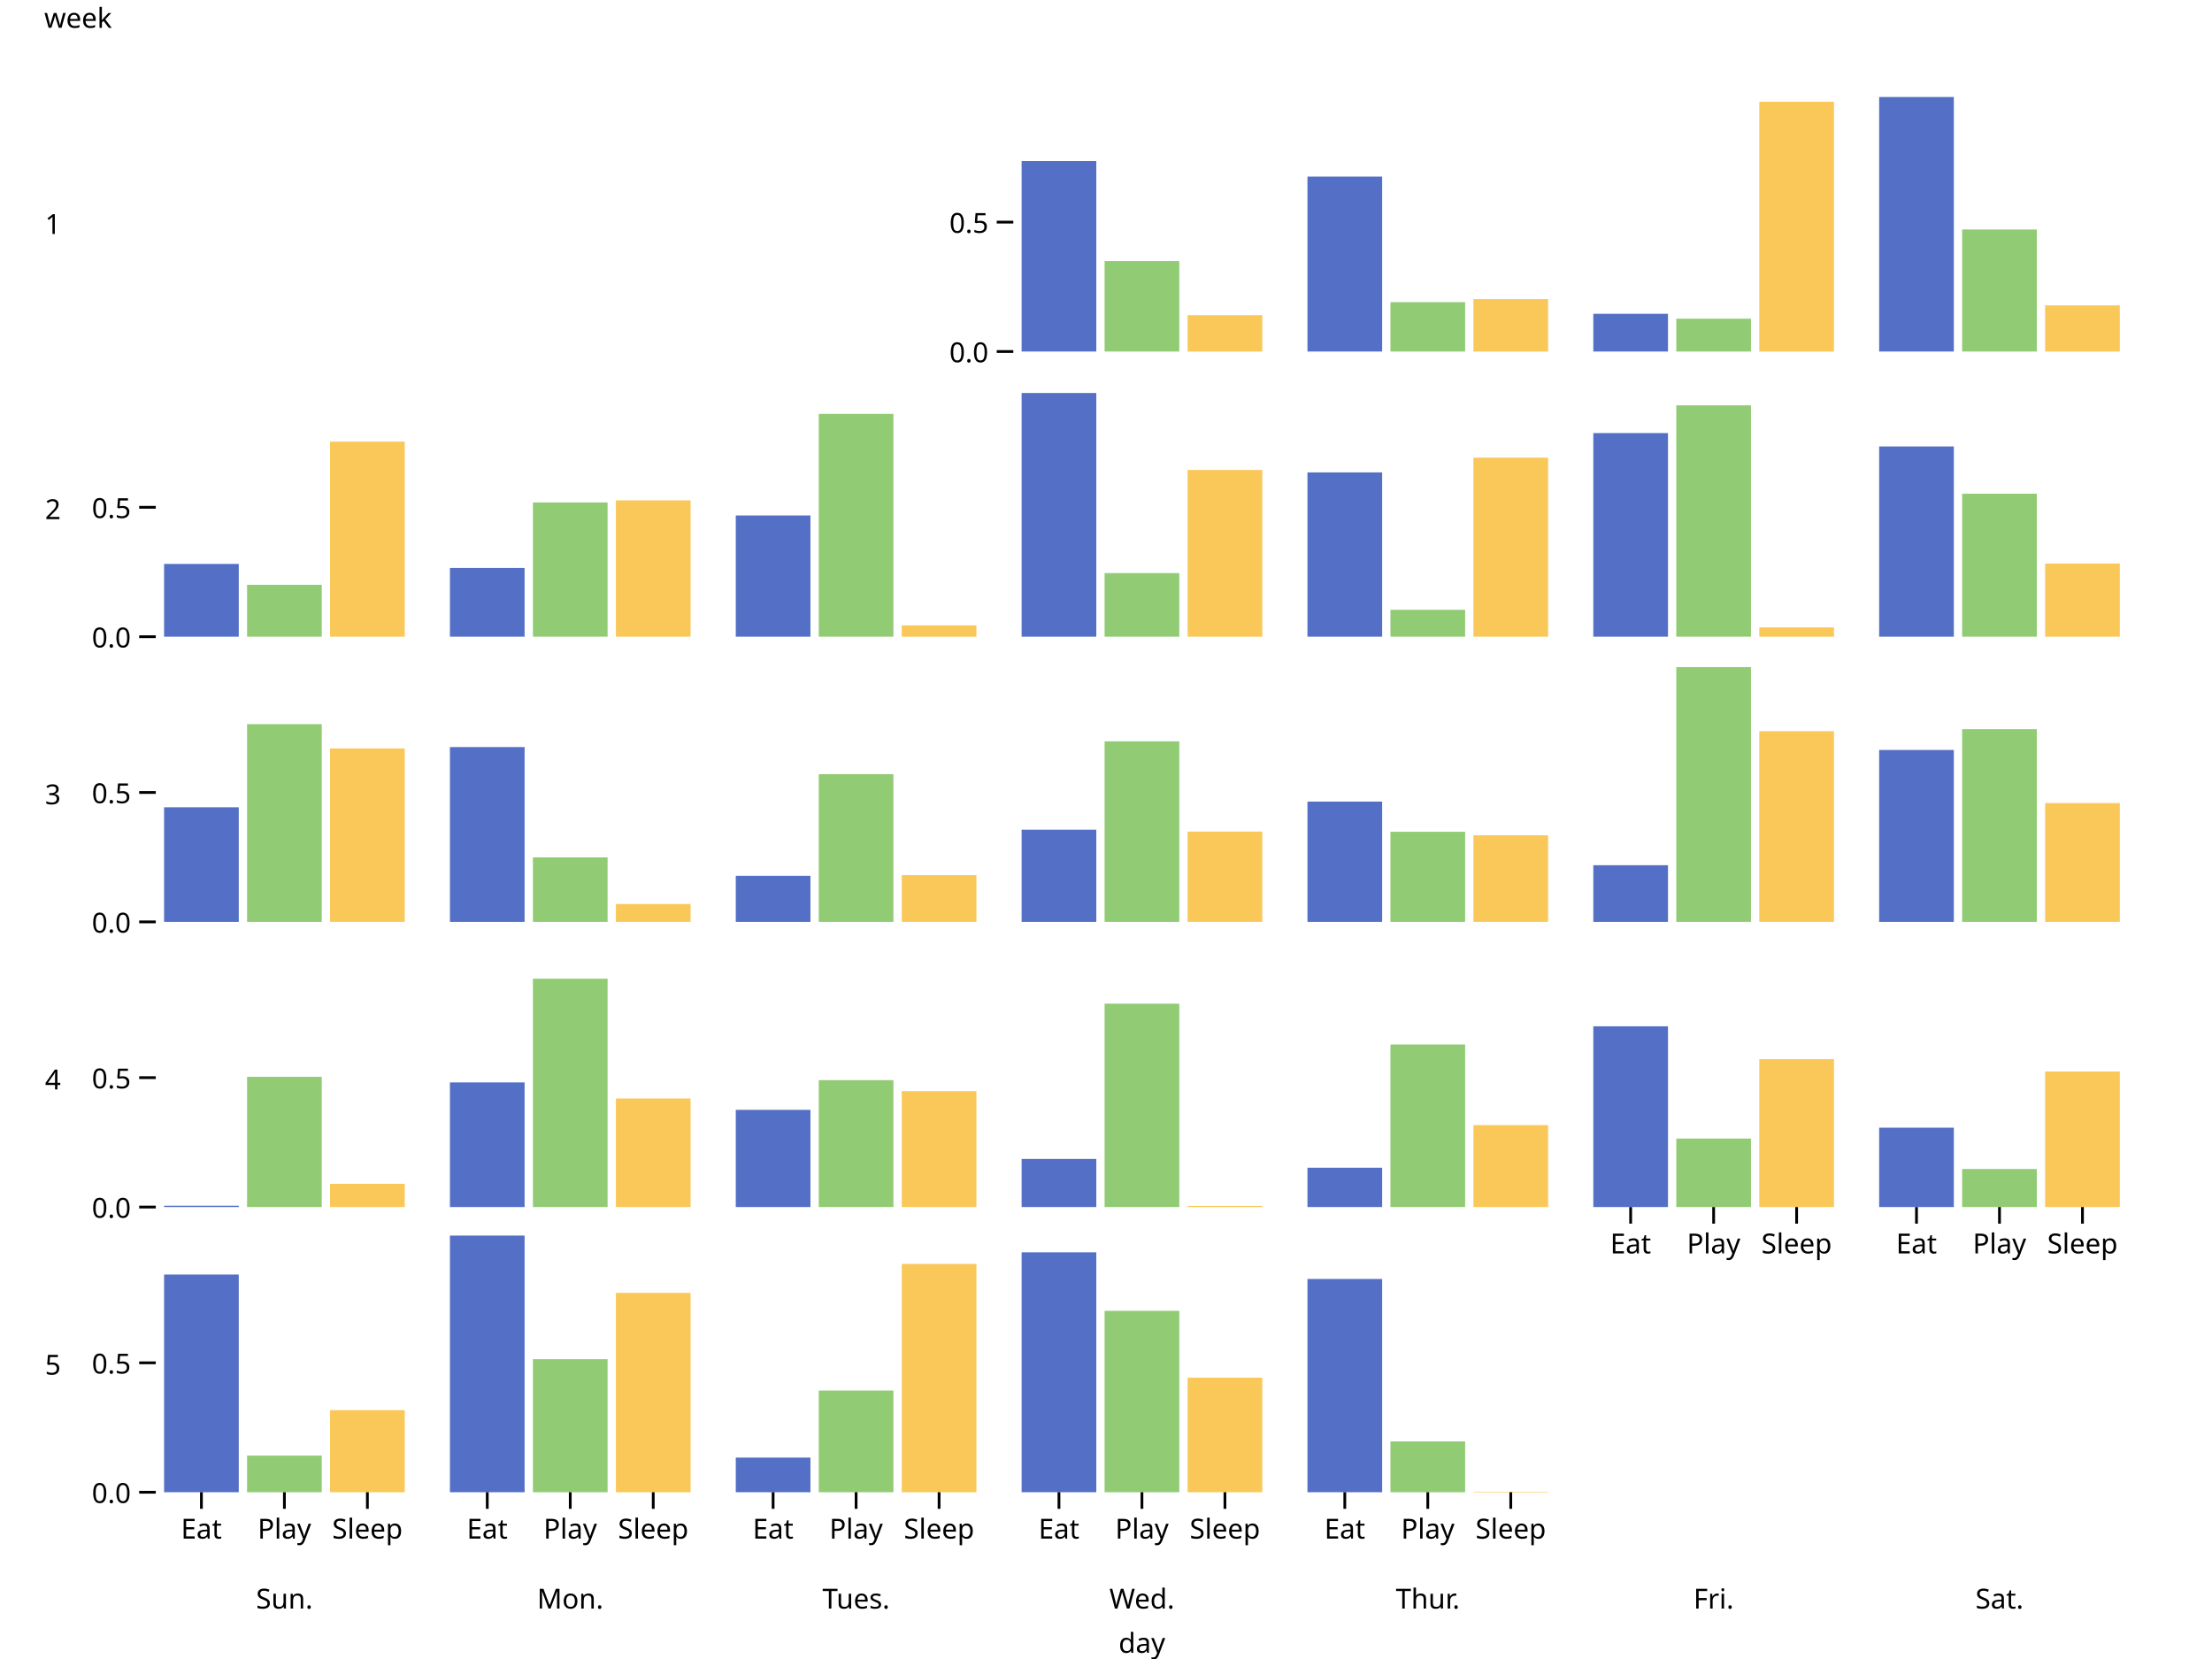
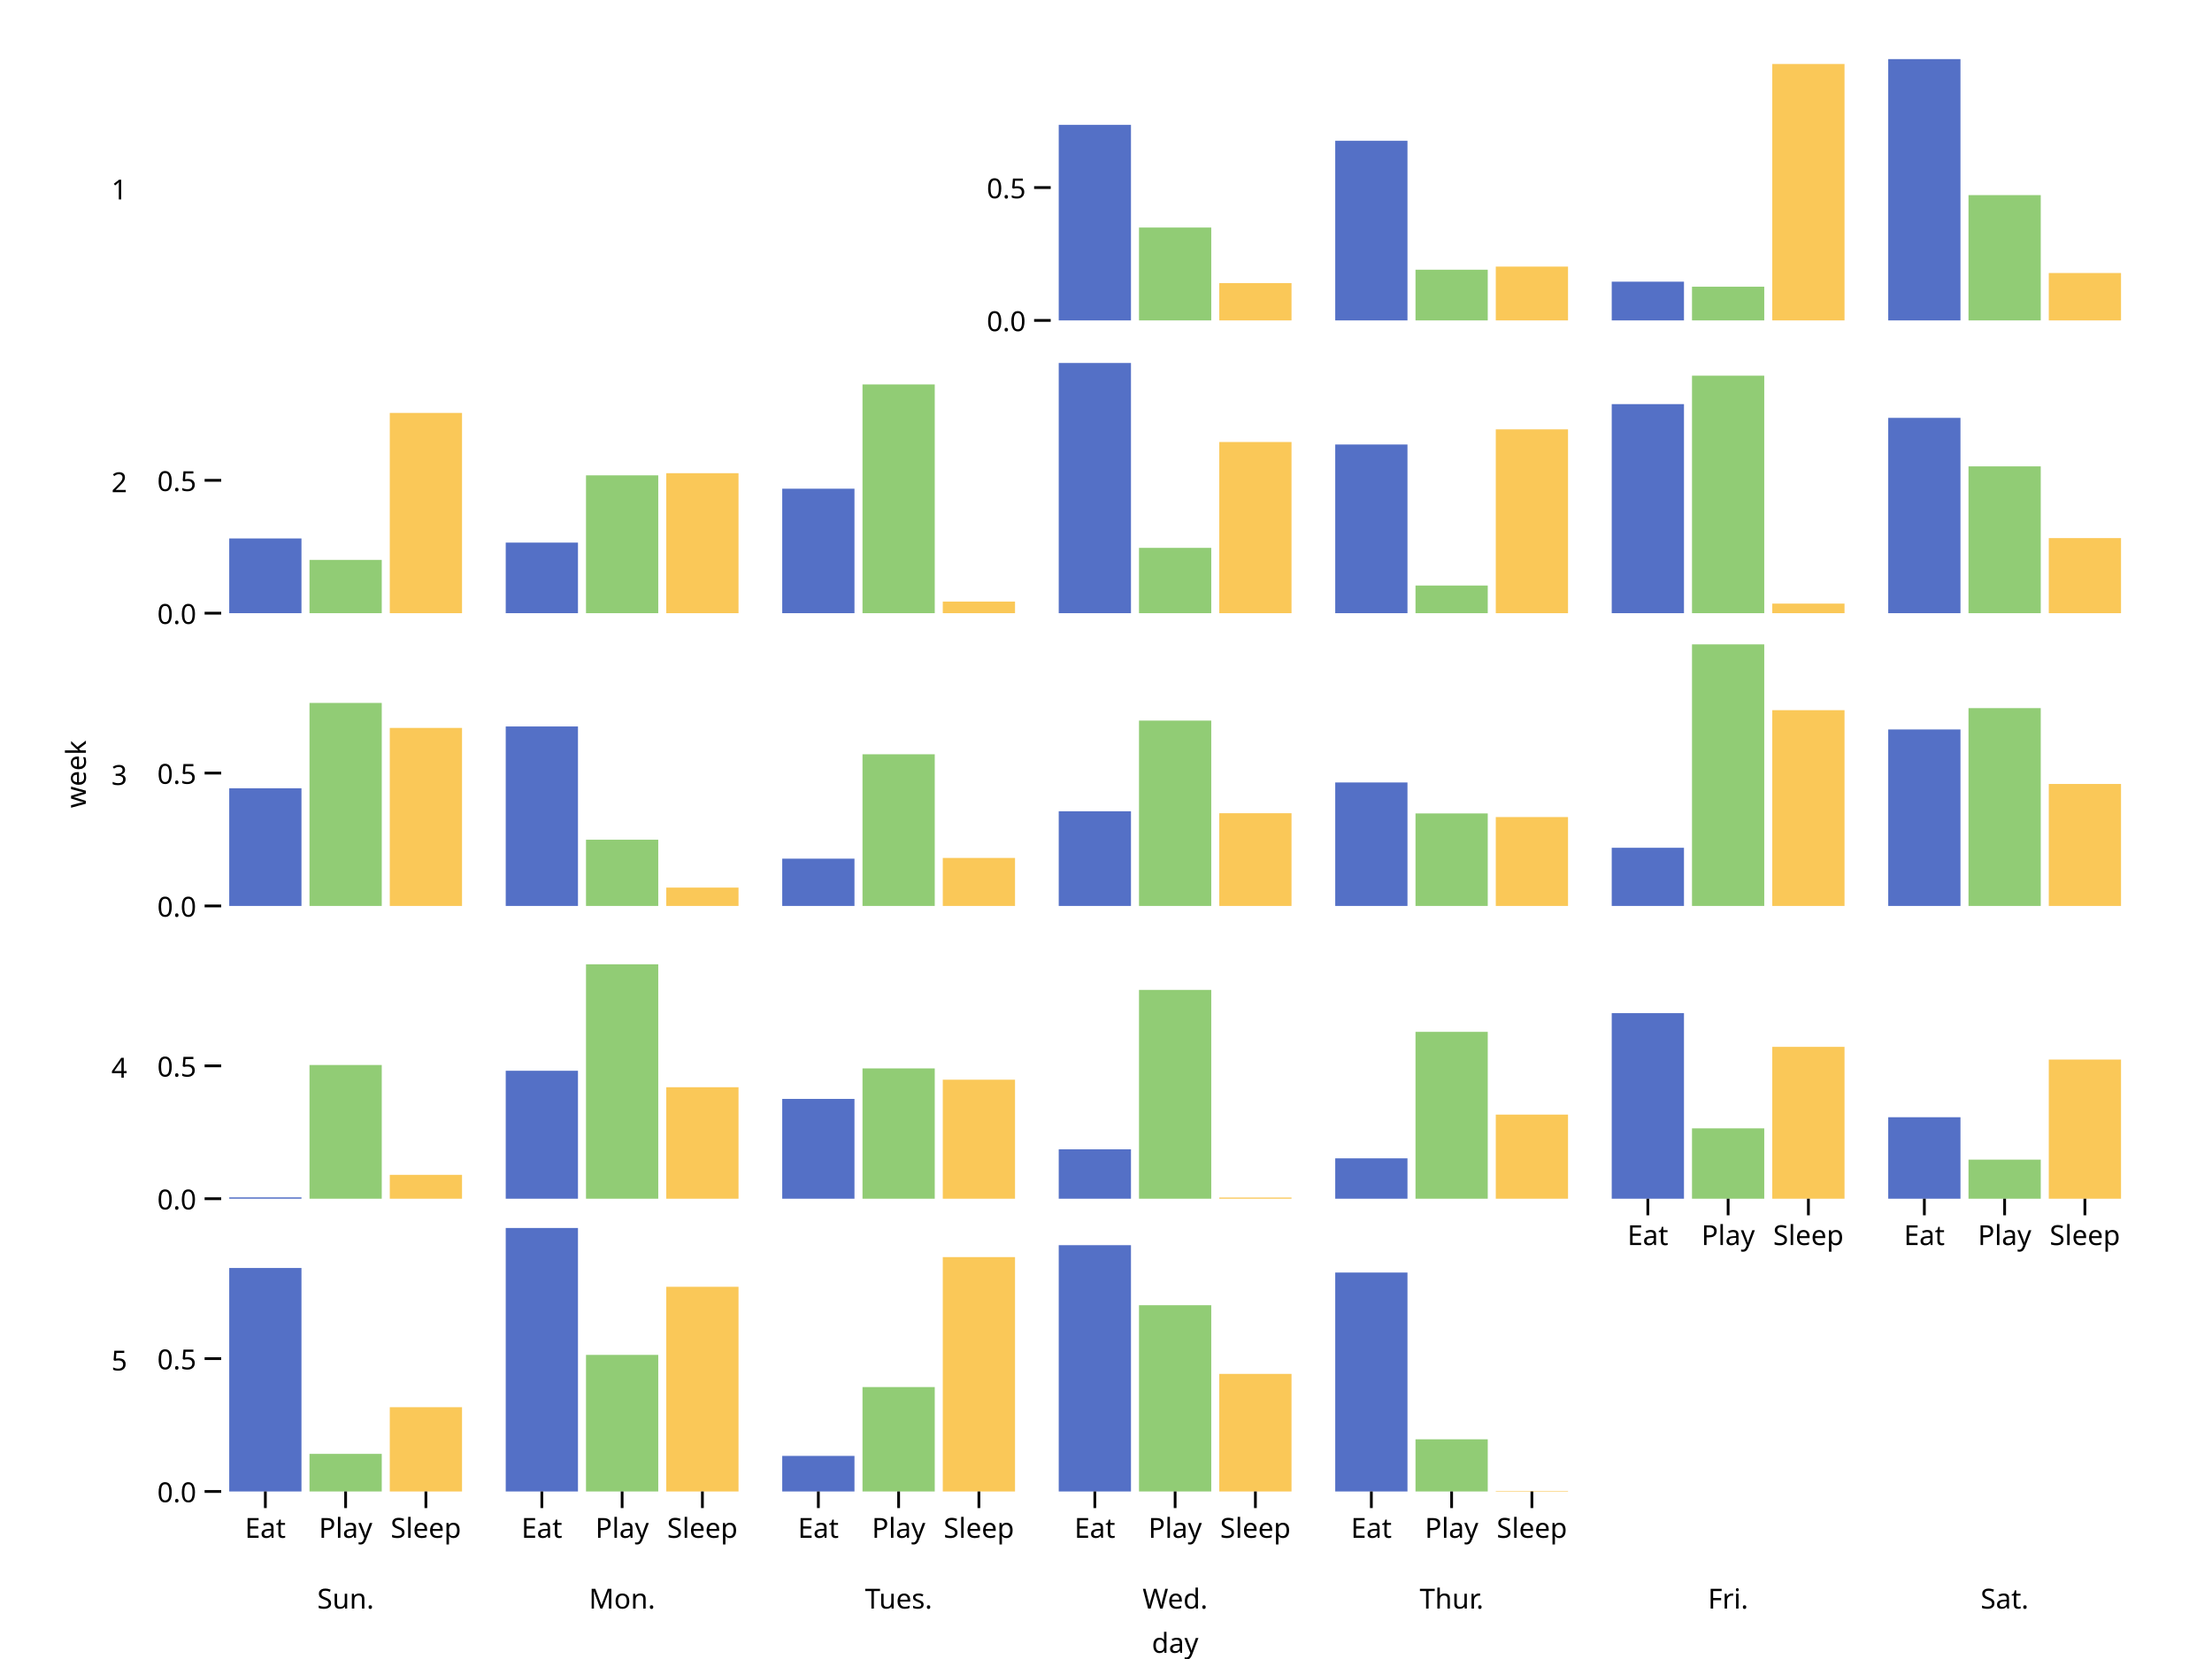
<svg xmlns="http://www.w3.org/2000/svg" width="800" height="600" viewBox="0 0 800 600">
-   <line x1="102.859" y1="550" x2="102.859" y2="550" stroke="currentColor" stroke-width="1" />
-   <line x1="206.239" y1="550" x2="206.239" y2="550" stroke="currentColor" stroke-width="1" />
-   <line x1="309.62" y1="550" x2="309.62" y2="550" stroke="currentColor" stroke-width="1" />
-   <line x1="413" y1="550" x2="413" y2="550" stroke="currentColor" stroke-width="1" />
-   <line x1="516.38" y1="550" x2="516.38" y2="550" stroke="currentColor" stroke-width="1" />
-   <line x1="619.761" y1="550" x2="619.761" y2="550" stroke="currentColor" stroke-width="1" />
-   <line x1="723.141" y1="550" x2="723.141" y2="550" stroke="currentColor" stroke-width="1" />
-   <text x="102.859" y="574" font-family="system-ui, sans-serif" font-size="10" text-anchor="middle" dominant-baseline="text-before-edge" fill="currentColor">Sun.</text>
-   <text x="206.239" y="574" font-family="system-ui, sans-serif" font-size="10" text-anchor="middle" dominant-baseline="text-before-edge" fill="currentColor">Mon.</text>
-   <text x="309.62" y="574" font-family="system-ui, sans-serif" font-size="10" text-anchor="middle" dominant-baseline="text-before-edge" fill="currentColor">Tues.</text>
-   <text x="413" y="574" font-family="system-ui, sans-serif" font-size="10" text-anchor="middle" dominant-baseline="text-before-edge" fill="currentColor">Wed.</text>
-   <text x="516.38" y="574" font-family="system-ui, sans-serif" font-size="10" text-anchor="middle" dominant-baseline="text-before-edge" fill="currentColor">Thur.</text>
-   <text x="619.761" y="574" font-family="system-ui, sans-serif" font-size="10" text-anchor="middle" dominant-baseline="text-before-edge" fill="currentColor">Fri.</text>
-   <text x="723.141" y="574" font-family="system-ui, sans-serif" font-size="10" text-anchor="middle" dominant-baseline="text-before-edge" fill="currentColor">Sat.</text>
-   <text x="413" y="590" font-family="system-ui, sans-serif" font-size="10" text-anchor="middle" dominant-baseline="text-before-edge" fill="currentColor">day</text>
-   <line x1="46" y1="80.725" x2="46" y2="80.725" stroke="currentColor" stroke-width="1" />
-   <line x1="46" y1="183.863" x2="46" y2="183.863" stroke="currentColor" stroke-width="1" />
-   <line x1="46" y1="287" x2="46" y2="287" stroke="currentColor" stroke-width="1" />
-   <line x1="46" y1="390.137" x2="46" y2="390.137" stroke="currentColor" stroke-width="1" />
-   <line x1="46" y1="493.275" x2="46" y2="493.275" stroke="currentColor" stroke-width="1" />
-   <text x="22" y="80.725" font-family="system-ui, sans-serif" font-size="10" text-anchor="end" dominant-baseline="central" fill="currentColor">1</text>
-   <text x="22" y="183.863" font-family="system-ui, sans-serif" font-size="10" text-anchor="end" dominant-baseline="central" fill="currentColor">2</text>
-   <text x="22" y="287" font-family="system-ui, sans-serif" font-size="10" text-anchor="end" dominant-baseline="central" fill="currentColor">3</text>
-   <text x="22" y="390.137" font-family="system-ui, sans-serif" font-size="10" text-anchor="end" dominant-baseline="central" fill="currentColor">4</text>
-   <text x="22" y="493.275" font-family="system-ui, sans-serif" font-size="10" text-anchor="end" dominant-baseline="central" fill="currentColor">5</text>
-   <text x="16" y="13" font-family="system-ui, sans-serif" font-size="10" text-anchor="start" dominant-baseline="text-after-edge" fill="currentColor">week</text>
-   <g transform="translate(366.4789,34.31373)">
-     <rect x="3.001" y="23.934" width="27.012" height="68.89" fill="#5470c6" />
-     <rect x="33.015" y="60.104" width="27.012" height="32.72" fill="#91cc75" />
-     <rect x="63.029" y="79.678" width="27.012" height="13.145" fill="#fac858" />
-     <line x1="0" y1="92.824" x2="-6" y2="92.824" stroke="currentColor" stroke-width="1" />
-     <line x1="0" y1="46.02" x2="-6" y2="46.02" stroke="currentColor" stroke-width="1" />
-     <text x="-9" y="92.824" font-family="system-ui, sans-serif" font-size="10" text-anchor="end" dominant-baseline="central" fill="currentColor">0.0</text>
-     <text x="-9" y="46.02" font-family="system-ui, sans-serif" font-size="10" text-anchor="end" dominant-baseline="central" fill="currentColor">0.5</text>
-   </g>
-   <g transform="translate(366.4789,137.451)">
-     <rect x="3.001" y="4.683" width="27.012" height="88.141" fill="#5470c6" />
-     <rect x="33.015" y="69.811" width="27.012" height="23.012" fill="#91cc75" />
-     <rect x="63.029" y="32.519" width="27.012" height="60.304" fill="#fac858" />
-   </g>
-   <g transform="translate(366.4789,240.5882)">
-     <rect x="3.001" y="59.471" width="27.012" height="33.353" fill="#5470c6" />
-     <rect x="33.015" y="27.522" width="27.012" height="65.301" fill="#91cc75" />
-     <rect x="63.029" y="60.157" width="27.012" height="32.667" fill="#fac858" />
-   </g>
-   <g transform="translate(366.4789,343.7255)">
-     <rect x="3.001" y="75.419" width="27.012" height="17.404" fill="#5470c6" />
-     <rect x="33.015" y="19.266" width="27.012" height="73.557" fill="#91cc75" />
-     <rect x="63.029" y="92.407" width="27.012" height="0.416" fill="#fac858" />
-   </g>
-   <g transform="translate(366.4789,446.8627)">
-     <rect x="3.001" y="6.053" width="27.012" height="86.77" fill="#5470c6" />
-     <rect x="33.015" y="27.21" width="27.012" height="65.614" fill="#91cc75" />
-     <rect x="63.029" y="51.399" width="27.012" height="41.424" fill="#fac858" />
-     <line x1="16.507" y1="92.824" x2="16.507" y2="98.824" stroke="currentColor" stroke-width="1" />
-     <line x1="46.521" y1="92.824" x2="46.521" y2="98.824" stroke="currentColor" stroke-width="1" />
-     <line x1="76.535" y1="92.824" x2="76.535" y2="98.824" stroke="currentColor" stroke-width="1" />
-     <text x="16.507" y="101.824" font-family="system-ui, sans-serif" font-size="10" text-anchor="middle" dominant-baseline="text-before-edge" fill="currentColor">Eat</text>
-     <text x="46.521" y="101.824" font-family="system-ui, sans-serif" font-size="10" text-anchor="middle" dominant-baseline="text-before-edge" fill="currentColor">Play</text>
-     <text x="76.535" y="101.824" font-family="system-ui, sans-serif" font-size="10" text-anchor="middle" dominant-baseline="text-before-edge" fill="currentColor">Sleep</text>
-   </g>
-   <g transform="translate(469.8592,34.31373)">
-     <rect x="3.001" y="29.543" width="27.012" height="63.281" fill="#5470c6" />
-     <rect x="33.015" y="74.962" width="27.012" height="17.861" fill="#91cc75" />
-     <rect x="63.029" y="73.864" width="27.012" height="18.959" fill="#fac858" />
-   </g>
-   <g transform="translate(469.8592,137.451)">
-     <rect x="3.001" y="33.397" width="27.012" height="59.427" fill="#5470c6" />
-     <rect x="33.015" y="83.083" width="27.012" height="9.74" fill="#91cc75" />
-     <rect x="63.029" y="28.068" width="27.012" height="64.755" fill="#fac858" />
-   </g>
-   <g transform="translate(469.8592,240.5882)">
-     <rect x="3.001" y="49.322" width="27.012" height="43.501" fill="#5470c6" />
-     <rect x="33.015" y="60.232" width="27.012" height="32.592" fill="#91cc75" />
-     <rect x="63.029" y="61.509" width="27.012" height="31.314" fill="#fac858" />
-   </g>
-   <g transform="translate(469.8592,343.7255)">
-     <rect x="3.001" y="78.603" width="27.012" height="14.221" fill="#5470c6" />
-     <rect x="33.015" y="34.037" width="27.012" height="58.786" fill="#91cc75" />
-     <rect x="63.029" y="63.195" width="27.012" height="29.628" fill="#fac858" />
-   </g>
-   <g transform="translate(469.8592,446.8627)">
-     <rect x="3.001" y="15.694" width="27.012" height="77.129" fill="#5470c6" />
-     <rect x="33.015" y="74.446" width="27.012" height="18.377" fill="#91cc75" />
-     <rect x="63.029" y="92.639" width="27.012" height="0.185" fill="#fac858" />
-     <line x1="16.507" y1="92.824" x2="16.507" y2="98.824" stroke="currentColor" stroke-width="1" />
-     <line x1="46.521" y1="92.824" x2="46.521" y2="98.824" stroke="currentColor" stroke-width="1" />
-     <line x1="76.535" y1="92.824" x2="76.535" y2="98.824" stroke="currentColor" stroke-width="1" />
-     <text x="16.507" y="101.824" font-family="system-ui, sans-serif" font-size="10" text-anchor="middle" dominant-baseline="text-before-edge" fill="currentColor">Eat</text>
-     <text x="46.521" y="101.824" font-family="system-ui, sans-serif" font-size="10" text-anchor="middle" dominant-baseline="text-before-edge" fill="currentColor">Play</text>
-     <text x="76.535" y="101.824" font-family="system-ui, sans-serif" font-size="10" text-anchor="middle" dominant-baseline="text-before-edge" fill="currentColor">Sleep</text>
-   </g>
-   <g transform="translate(573.2394,34.31373)">
-     <rect x="3.001" y="79.176" width="27.012" height="13.647" fill="#5470c6" />
-     <rect x="33.015" y="80.948" width="27.012" height="11.876" fill="#91cc75" />
-     <rect x="63.029" y="2.493" width="27.012" height="90.33" fill="#fac858" />
-   </g>
-   <g transform="translate(573.2394,137.451)">
-     <rect x="3.001" y="19.176" width="27.012" height="73.648" fill="#5470c6" />
-     <rect x="33.015" y="9.144" width="27.012" height="83.68" fill="#91cc75" />
-     <rect x="63.029" y="89.449" width="27.012" height="3.375" fill="#fac858" />
-   </g>
-   <g transform="translate(573.2394,240.5882)">
-     <rect x="3.001" y="72.33" width="27.012" height="20.494" fill="#5470c6" />
-     <rect x="33.015" y="0.673" width="27.012" height="92.151" fill="#91cc75" />
-     <rect x="63.029" y="23.856" width="27.012" height="68.968" fill="#fac858" />
-   </g>
-   <g transform="translate(573.2394,343.7255)">
-     <rect x="3.001" y="27.453" width="27.012" height="65.371" fill="#5470c6" />
-     <rect x="33.015" y="68.044" width="27.012" height="24.78" fill="#91cc75" />
-     <rect x="63.029" y="39.326" width="27.012" height="53.498" fill="#fac858" />
-     <line x1="16.507" y1="92.824" x2="16.507" y2="98.824" stroke="currentColor" stroke-width="1" />
-     <line x1="46.521" y1="92.824" x2="46.521" y2="98.824" stroke="currentColor" stroke-width="1" />
-     <line x1="76.535" y1="92.824" x2="76.535" y2="98.824" stroke="currentColor" stroke-width="1" />
-     <text x="16.507" y="101.824" font-family="system-ui, sans-serif" font-size="10" text-anchor="middle" dominant-baseline="text-before-edge" fill="currentColor">Eat</text>
-     <text x="46.521" y="101.824" font-family="system-ui, sans-serif" font-size="10" text-anchor="middle" dominant-baseline="text-before-edge" fill="currentColor">Play</text>
-     <text x="76.535" y="101.824" font-family="system-ui, sans-serif" font-size="10" text-anchor="middle" dominant-baseline="text-before-edge" fill="currentColor">Sleep</text>
-   </g>
-   <g transform="translate(676.6197,34.31373)">
-     <rect x="3.001" y="0.768" width="27.012" height="92.055" fill="#5470c6" />
-     <rect x="33.015" y="48.684" width="27.012" height="44.139" fill="#91cc75" />
-     <rect x="63.029" y="76.122" width="27.012" height="16.702" fill="#fac858" />
-   </g>
-   <g transform="translate(676.6197,137.451)">
-     <rect x="3.001" y="24.016" width="27.012" height="68.808" fill="#5470c6" />
-     <rect x="33.015" y="41.104" width="27.012" height="51.719" fill="#91cc75" />
-     <rect x="63.029" y="66.372" width="27.012" height="26.452" fill="#fac858" />
-   </g>
-   <g transform="translate(676.6197,240.5882)">
-     <rect x="3.001" y="30.648" width="27.012" height="62.176" fill="#5470c6" />
-     <rect x="33.015" y="23.134" width="27.012" height="69.69" fill="#91cc75" />
-     <rect x="63.029" y="49.85" width="27.012" height="42.974" fill="#fac858" />
-   </g>
-   <g transform="translate(676.6197,343.7255)">
-     <rect x="3.001" y="64.121" width="27.012" height="28.703" fill="#5470c6" />
-     <rect x="33.015" y="79.061" width="27.012" height="13.762" fill="#91cc75" />
-     <rect x="63.029" y="43.804" width="27.012" height="49.019" fill="#fac858" />
-     <line x1="16.507" y1="92.824" x2="16.507" y2="98.824" stroke="currentColor" stroke-width="1" />
-     <line x1="46.521" y1="92.824" x2="46.521" y2="98.824" stroke="currentColor" stroke-width="1" />
-     <line x1="76.535" y1="92.824" x2="76.535" y2="98.824" stroke="currentColor" stroke-width="1" />
-     <text x="16.507" y="101.824" font-family="system-ui, sans-serif" font-size="10" text-anchor="middle" dominant-baseline="text-before-edge" fill="currentColor">Eat</text>
-     <text x="46.521" y="101.824" font-family="system-ui, sans-serif" font-size="10" text-anchor="middle" dominant-baseline="text-before-edge" fill="currentColor">Play</text>
-     <text x="76.535" y="101.824" font-family="system-ui, sans-serif" font-size="10" text-anchor="middle" dominant-baseline="text-before-edge" fill="currentColor">Sleep</text>
-   </g>
-   <g transform="translate(56.33803,137.451)">
-     <rect x="3.001" y="66.498" width="27.012" height="26.326" fill="#5470c6" />
-     <rect x="33.015" y="74.052" width="27.012" height="18.772" fill="#91cc75" />
-     <rect x="63.029" y="22.273" width="27.012" height="70.551" fill="#fac858" />
-     <line x1="0" y1="92.824" x2="-6" y2="92.824" stroke="currentColor" stroke-width="1" />
-     <line x1="0" y1="46.02" x2="-6" y2="46.02" stroke="currentColor" stroke-width="1" />
-     <text x="-9" y="92.824" font-family="system-ui, sans-serif" font-size="10" text-anchor="end" dominant-baseline="central" fill="currentColor">0.0</text>
-     <text x="-9" y="46.02" font-family="system-ui, sans-serif" font-size="10" text-anchor="end" dominant-baseline="central" fill="currentColor">0.5</text>
-   </g>
-   <g transform="translate(56.33803,240.5882)">
-     <rect x="3.001" y="51.374" width="27.012" height="41.45" fill="#5470c6" />
-     <rect x="33.015" y="21.302" width="27.012" height="71.521" fill="#91cc75" />
-     <rect x="63.029" y="30.105" width="27.012" height="62.719" fill="#fac858" />
-     <line x1="0" y1="92.824" x2="-6" y2="92.824" stroke="currentColor" stroke-width="1" />
-     <line x1="0" y1="46.02" x2="-6" y2="46.02" stroke="currentColor" stroke-width="1" />
-     <text x="-9" y="92.824" font-family="system-ui, sans-serif" font-size="10" text-anchor="end" dominant-baseline="central" fill="currentColor">0.0</text>
-     <text x="-9" y="46.02" font-family="system-ui, sans-serif" font-size="10" text-anchor="end" dominant-baseline="central" fill="currentColor">0.5</text>
-   </g>
-   <g transform="translate(56.33803,343.7255)">
-     <rect x="3.001" y="92.345" width="27.012" height="0.479" fill="#5470c6" />
-     <rect x="33.015" y="45.721" width="27.012" height="47.102" fill="#91cc75" />
-     <rect x="63.029" y="84.414" width="27.012" height="8.409" fill="#fac858" />
-     <line x1="0" y1="92.824" x2="-6" y2="92.824" stroke="currentColor" stroke-width="1" />
-     <line x1="0" y1="46.02" x2="-6" y2="46.02" stroke="currentColor" stroke-width="1" />
-     <text x="-9" y="92.824" font-family="system-ui, sans-serif" font-size="10" text-anchor="end" dominant-baseline="central" fill="currentColor">0.0</text>
-     <text x="-9" y="46.02" font-family="system-ui, sans-serif" font-size="10" text-anchor="end" dominant-baseline="central" fill="currentColor">0.5</text>
-   </g>
-   <g transform="translate(56.33803,446.8627)">
-     <rect x="3.001" y="14.091" width="27.012" height="78.732" fill="#5470c6" />
-     <rect x="33.015" y="79.574" width="27.012" height="13.249" fill="#91cc75" />
-     <rect x="63.029" y="63.136" width="27.012" height="29.687" fill="#fac858" />
-     <line x1="16.507" y1="92.824" x2="16.507" y2="98.824" stroke="currentColor" stroke-width="1" />
-     <line x1="46.521" y1="92.824" x2="46.521" y2="98.824" stroke="currentColor" stroke-width="1" />
-     <line x1="76.535" y1="92.824" x2="76.535" y2="98.824" stroke="currentColor" stroke-width="1" />
-     <text x="16.507" y="101.824" font-family="system-ui, sans-serif" font-size="10" text-anchor="middle" dominant-baseline="text-before-edge" fill="currentColor">Eat</text>
-     <text x="46.521" y="101.824" font-family="system-ui, sans-serif" font-size="10" text-anchor="middle" dominant-baseline="text-before-edge" fill="currentColor">Play</text>
-     <text x="76.535" y="101.824" font-family="system-ui, sans-serif" font-size="10" text-anchor="middle" dominant-baseline="text-before-edge" fill="currentColor">Sleep</text>
-     <line x1="0" y1="92.824" x2="-6" y2="92.824" stroke="currentColor" stroke-width="1" />
-     <line x1="0" y1="46.02" x2="-6" y2="46.02" stroke="currentColor" stroke-width="1" />
-     <text x="-9" y="92.824" font-family="system-ui, sans-serif" font-size="10" text-anchor="end" dominant-baseline="central" fill="currentColor">0.0</text>
-     <text x="-9" y="46.02" font-family="system-ui, sans-serif" font-size="10" text-anchor="end" dominant-baseline="central" fill="currentColor">0.5</text>
-   </g>
-   <g transform="translate(159.7183,137.451)">
-     <rect x="3.001" y="67.961" width="27.012" height="24.862" fill="#5470c6" />
-     <rect x="33.015" y="44.267" width="27.012" height="48.557" fill="#91cc75" />
-     <rect x="63.029" y="43.51" width="27.012" height="49.314" fill="#fac858" />
-   </g>
-   <g transform="translate(159.7183,240.5882)">
-     <rect x="3.001" y="29.597" width="27.012" height="63.227" fill="#5470c6" />
-     <rect x="33.015" y="69.487" width="27.012" height="23.336" fill="#91cc75" />
-     <rect x="63.029" y="86.356" width="27.012" height="6.468" fill="#fac858" />
-   </g>
-   <g transform="translate(159.7183,343.7255)">
-     <rect x="3.001" y="47.746" width="27.012" height="45.078" fill="#5470c6" />
-     <rect x="33.015" y="10.238" width="27.012" height="82.586" fill="#91cc75" />
-     <rect x="63.029" y="53.551" width="27.012" height="39.272" fill="#fac858" />
-   </g>
-   <g transform="translate(159.7183,446.8627)">
-     <rect x="3.001" y="0" width="27.012" height="92.824" fill="#5470c6" />
-     <rect x="33.015" y="44.706" width="27.012" height="48.117" fill="#91cc75" />
-     <rect x="63.029" y="20.716" width="27.012" height="72.108" fill="#fac858" />
-     <line x1="16.507" y1="92.824" x2="16.507" y2="98.824" stroke="currentColor" stroke-width="1" />
-     <line x1="46.521" y1="92.824" x2="46.521" y2="98.824" stroke="currentColor" stroke-width="1" />
-     <line x1="76.535" y1="92.824" x2="76.535" y2="98.824" stroke="currentColor" stroke-width="1" />
-     <text x="16.507" y="101.824" font-family="system-ui, sans-serif" font-size="10" text-anchor="middle" dominant-baseline="text-before-edge" fill="currentColor">Eat</text>
-     <text x="46.521" y="101.824" font-family="system-ui, sans-serif" font-size="10" text-anchor="middle" dominant-baseline="text-before-edge" fill="currentColor">Play</text>
-     <text x="76.535" y="101.824" font-family="system-ui, sans-serif" font-size="10" text-anchor="middle" dominant-baseline="text-before-edge" fill="currentColor">Sleep</text>
-   </g>
-   <g transform="translate(263.0986,137.451)">
-     <rect x="3.001" y="48.971" width="27.012" height="43.853" fill="#5470c6" />
-     <rect x="33.015" y="12.236" width="27.012" height="80.588" fill="#91cc75" />
-     <rect x="63.029" y="88.732" width="27.012" height="4.091" fill="#fac858" />
-   </g>
-   <g transform="translate(263.0986,240.5882)">
-     <rect x="3.001" y="76.161" width="27.012" height="16.663" fill="#5470c6" />
-     <rect x="33.015" y="39.39" width="27.012" height="53.434" fill="#91cc75" />
-     <rect x="63.029" y="75.91" width="27.012" height="16.913" fill="#fac858" />
-   </g>
-   <g transform="translate(263.0986,343.7255)">
-     <rect x="3.001" y="57.665" width="27.012" height="35.158" fill="#5470c6" />
-     <rect x="33.015" y="46.918" width="27.012" height="45.905" fill="#91cc75" />
-     <rect x="63.029" y="50.898" width="27.012" height="41.926" fill="#fac858" />
-   </g>
-   <g transform="translate(263.0986,446.8627)">
-     <rect x="3.001" y="80.29" width="27.012" height="12.533" fill="#5470c6" />
-     <rect x="33.015" y="56.043" width="27.012" height="36.781" fill="#91cc75" />
-     <rect x="63.029" y="10.259" width="27.012" height="82.564" fill="#fac858" />
-     <line x1="16.507" y1="92.824" x2="16.507" y2="98.824" stroke="currentColor" stroke-width="1" />
-     <line x1="46.521" y1="92.824" x2="46.521" y2="98.824" stroke="currentColor" stroke-width="1" />
-     <line x1="76.535" y1="92.824" x2="76.535" y2="98.824" stroke="currentColor" stroke-width="1" />
-     <text x="16.507" y="101.824" font-family="system-ui, sans-serif" font-size="10" text-anchor="middle" dominant-baseline="text-before-edge" fill="currentColor">Eat</text>
-     <text x="46.521" y="101.824" font-family="system-ui, sans-serif" font-size="10" text-anchor="middle" dominant-baseline="text-before-edge" fill="currentColor">Play</text>
-     <text x="76.535" y="101.824" font-family="system-ui, sans-serif" font-size="10" text-anchor="middle" dominant-baseline="text-before-edge" fill="currentColor">Sleep</text>
+   <line x1="125" y1="550" x2="125" y2="550" stroke="currentColor" stroke-width="1" />
+   <line x1="225" y1="550" x2="225" y2="550" stroke="currentColor" stroke-width="1" />
+   <line x1="325" y1="550" x2="325" y2="550" stroke="currentColor" stroke-width="1" />
+   <line x1="425" y1="550" x2="425" y2="550" stroke="currentColor" stroke-width="1" />
+   <line x1="525" y1="550" x2="525" y2="550" stroke="currentColor" stroke-width="1" />
+   <line x1="625" y1="550" x2="625" y2="550" stroke="currentColor" stroke-width="1" />
+   <line x1="725" y1="550" x2="725" y2="550" stroke="currentColor" stroke-width="1" />
+   <text x="125" y="574" font-family="system-ui, sans-serif" font-size="10" text-anchor="middle" dominant-baseline="text-before-edge" fill="currentColor">Sun.</text>
+   <text x="225" y="574" font-family="system-ui, sans-serif" font-size="10" text-anchor="middle" dominant-baseline="text-before-edge" fill="currentColor">Mon.</text>
+   <text x="325" y="574" font-family="system-ui, sans-serif" font-size="10" text-anchor="middle" dominant-baseline="text-before-edge" fill="currentColor">Tues.</text>
+   <text x="425" y="574" font-family="system-ui, sans-serif" font-size="10" text-anchor="middle" dominant-baseline="text-before-edge" fill="currentColor">Wed.</text>
+   <text x="525" y="574" font-family="system-ui, sans-serif" font-size="10" text-anchor="middle" dominant-baseline="text-before-edge" fill="currentColor">Thur.</text>
+   <text x="625" y="574" font-family="system-ui, sans-serif" font-size="10" text-anchor="middle" dominant-baseline="text-before-edge" fill="currentColor">Fri.</text>
+   <text x="725" y="574" font-family="system-ui, sans-serif" font-size="10" text-anchor="middle" dominant-baseline="text-before-edge" fill="currentColor">Sat.</text>
+   <text x="425" y="590" font-family="system-ui, sans-serif" font-size="10" text-anchor="middle" dominant-baseline="text-before-edge" fill="currentColor">day</text>
+   <line x1="70" y1="68.235" x2="70" y2="68.235" stroke="currentColor" stroke-width="1" />
+   <line x1="70" y1="174.118" x2="70" y2="174.118" stroke="currentColor" stroke-width="1" />
+   <line x1="70" y1="280" x2="70" y2="280" stroke="currentColor" stroke-width="1" />
+   <line x1="70" y1="385.882" x2="70" y2="385.882" stroke="currentColor" stroke-width="1" />
+   <line x1="70" y1="491.765" x2="70" y2="491.765" stroke="currentColor" stroke-width="1" />
+   <text x="46" y="68.235" font-family="system-ui, sans-serif" font-size="10" text-anchor="end" dominant-baseline="central" fill="currentColor">1</text>
+   <text x="46" y="174.118" font-family="system-ui, sans-serif" font-size="10" text-anchor="end" dominant-baseline="central" fill="currentColor">2</text>
+   <text x="46" y="280" font-family="system-ui, sans-serif" font-size="10" text-anchor="end" dominant-baseline="central" fill="currentColor">3</text>
+   <text x="46" y="385.882" font-family="system-ui, sans-serif" font-size="10" text-anchor="end" dominant-baseline="central" fill="currentColor">4</text>
+   <text x="46" y="491.765" font-family="system-ui, sans-serif" font-size="10" text-anchor="end" dominant-baseline="central" fill="currentColor">5</text>
+   <text x="34" y="280" transform="rotate(-90,34,280)" font-family="system-ui, sans-serif" font-size="10" text-anchor="middle" dominant-baseline="text-after-edge" fill="currentColor">week</text>
+   <g transform="translate(380,20.58824)">
+     <rect x="2.903" y="24.571" width="26.129" height="70.724" fill="#5470c6" />
+     <rect x="31.935" y="61.703" width="26.129" height="33.591" fill="#91cc75" />
+     <rect x="60.968" y="81.799" width="26.129" height="13.495" fill="#fac858" />
+     <line x1="0" y1="95.294" x2="-6" y2="95.294" stroke="currentColor" stroke-width="1" />
+     <line x1="0" y1="47.245" x2="-6" y2="47.245" stroke="currentColor" stroke-width="1" />
+     <text x="-9" y="95.294" font-family="system-ui, sans-serif" font-size="10" text-anchor="end" dominant-baseline="central" fill="currentColor">0.0</text>
+     <text x="-9" y="47.245" font-family="system-ui, sans-serif" font-size="10" text-anchor="end" dominant-baseline="central" fill="currentColor">0.5</text>
+   </g>
+   <g transform="translate(380,126.4706)">
+     <rect x="2.903" y="4.807" width="26.129" height="90.487" fill="#5470c6" />
+     <rect x="31.935" y="71.669" width="26.129" height="23.625" fill="#91cc75" />
+     <rect x="60.968" y="33.385" width="26.129" height="61.909" fill="#fac858" />
+   </g>
+   <g transform="translate(380,232.3529)">
+     <rect x="2.903" y="61.053" width="26.129" height="34.241" fill="#5470c6" />
+     <rect x="31.935" y="28.255" width="26.129" height="67.039" fill="#91cc75" />
+     <rect x="60.968" y="61.758" width="26.129" height="33.536" fill="#fac858" />
+   </g>
+   <g transform="translate(380,338.2353)">
+     <rect x="2.903" y="77.426" width="26.129" height="17.868" fill="#5470c6" />
+     <rect x="31.935" y="19.779" width="26.129" height="75.515" fill="#91cc75" />
+     <rect x="60.968" y="94.867" width="26.129" height="0.427" fill="#fac858" />
+   </g>
+   <g transform="translate(380,444.1176)">
+     <rect x="2.903" y="6.215" width="26.129" height="89.08" fill="#5470c6" />
+     <rect x="31.935" y="27.934" width="26.129" height="67.36" fill="#91cc75" />
+     <rect x="60.968" y="52.768" width="26.129" height="42.527" fill="#fac858" />
+     <line x1="15.968" y1="95.294" x2="15.968" y2="101.294" stroke="currentColor" stroke-width="1" />
+     <line x1="45" y1="95.294" x2="45" y2="101.294" stroke="currentColor" stroke-width="1" />
+     <line x1="74.032" y1="95.294" x2="74.032" y2="101.294" stroke="currentColor" stroke-width="1" />
+     <text x="15.968" y="104.294" font-family="system-ui, sans-serif" font-size="10" text-anchor="middle" dominant-baseline="text-before-edge" fill="currentColor">Eat</text>
+     <text x="45" y="104.294" font-family="system-ui, sans-serif" font-size="10" text-anchor="middle" dominant-baseline="text-before-edge" fill="currentColor">Play</text>
+     <text x="74.032" y="104.294" font-family="system-ui, sans-serif" font-size="10" text-anchor="middle" dominant-baseline="text-before-edge" fill="currentColor">Sleep</text>
+   </g>
+   <g transform="translate(480,20.58824)">
+     <rect x="2.903" y="30.329" width="26.129" height="64.965" fill="#5470c6" />
+     <rect x="31.935" y="76.958" width="26.129" height="18.337" fill="#91cc75" />
+     <rect x="60.968" y="75.83" width="26.129" height="19.464" fill="#fac858" />
+   </g>
+   <g transform="translate(480,126.4706)">
+     <rect x="2.903" y="34.286" width="26.129" height="61.009" fill="#5470c6" />
+     <rect x="31.935" y="85.294" width="26.129" height="10" fill="#91cc75" />
+     <rect x="60.968" y="28.815" width="26.129" height="66.479" fill="#fac858" />
+   </g>
+   <g transform="translate(480,232.3529)">
+     <rect x="2.903" y="50.635" width="26.129" height="44.659" fill="#5470c6" />
+     <rect x="31.935" y="61.835" width="26.129" height="33.459" fill="#91cc75" />
+     <rect x="60.968" y="63.147" width="26.129" height="32.147" fill="#fac858" />
+   </g>
+   <g transform="translate(480,338.2353)">
+     <rect x="2.903" y="80.695" width="26.129" height="14.599" fill="#5470c6" />
+     <rect x="31.935" y="34.943" width="26.129" height="60.351" fill="#91cc75" />
+     <rect x="60.968" y="64.877" width="26.129" height="30.417" fill="#fac858" />
+   </g>
+   <g transform="translate(480,444.1176)">
+     <rect x="2.903" y="16.112" width="26.129" height="79.182" fill="#5470c6" />
+     <rect x="31.935" y="76.428" width="26.129" height="18.866" fill="#91cc75" />
+     <rect x="60.968" y="95.104" width="26.129" height="0.19" fill="#fac858" />
+     <line x1="15.968" y1="95.294" x2="15.968" y2="101.294" stroke="currentColor" stroke-width="1" />
+     <line x1="45" y1="95.294" x2="45" y2="101.294" stroke="currentColor" stroke-width="1" />
+     <line x1="74.032" y1="95.294" x2="74.032" y2="101.294" stroke="currentColor" stroke-width="1" />
+     <text x="15.968" y="104.294" font-family="system-ui, sans-serif" font-size="10" text-anchor="middle" dominant-baseline="text-before-edge" fill="currentColor">Eat</text>
+     <text x="45" y="104.294" font-family="system-ui, sans-serif" font-size="10" text-anchor="middle" dominant-baseline="text-before-edge" fill="currentColor">Play</text>
+     <text x="74.032" y="104.294" font-family="system-ui, sans-serif" font-size="10" text-anchor="middle" dominant-baseline="text-before-edge" fill="currentColor">Sleep</text>
+   </g>
+   <g transform="translate(580,20.58824)">
+     <rect x="2.903" y="81.283" width="26.129" height="14.011" fill="#5470c6" />
+     <rect x="31.935" y="83.102" width="26.129" height="12.192" fill="#91cc75" />
+     <rect x="60.968" y="2.559" width="26.129" height="92.735" fill="#fac858" />
+   </g>
+   <g transform="translate(580,126.4706)">
+     <rect x="2.903" y="19.686" width="26.129" height="75.608" fill="#5470c6" />
+     <rect x="31.935" y="9.387" width="26.129" height="85.907" fill="#91cc75" />
+     <rect x="60.968" y="91.829" width="26.129" height="3.465" fill="#fac858" />
+   </g>
+   <g transform="translate(580,232.3529)">
+     <rect x="2.903" y="74.255" width="26.129" height="21.039" fill="#5470c6" />
+     <rect x="31.935" y="0.691" width="26.129" height="94.603" fill="#91cc75" />
+     <rect x="60.968" y="24.491" width="26.129" height="70.804" fill="#fac858" />
+   </g>
+   <g transform="translate(580,338.2353)">
+     <rect x="2.903" y="28.183" width="26.129" height="67.111" fill="#5470c6" />
+     <rect x="31.935" y="69.855" width="26.129" height="25.439" fill="#91cc75" />
+     <rect x="60.968" y="40.372" width="26.129" height="54.922" fill="#fac858" />
+     <line x1="15.968" y1="95.294" x2="15.968" y2="101.294" stroke="currentColor" stroke-width="1" />
+     <line x1="45" y1="95.294" x2="45" y2="101.294" stroke="currentColor" stroke-width="1" />
+     <line x1="74.032" y1="95.294" x2="74.032" y2="101.294" stroke="currentColor" stroke-width="1" />
+     <text x="15.968" y="104.294" font-family="system-ui, sans-serif" font-size="10" text-anchor="middle" dominant-baseline="text-before-edge" fill="currentColor">Eat</text>
+     <text x="45" y="104.294" font-family="system-ui, sans-serif" font-size="10" text-anchor="middle" dominant-baseline="text-before-edge" fill="currentColor">Play</text>
+     <text x="74.032" y="104.294" font-family="system-ui, sans-serif" font-size="10" text-anchor="middle" dominant-baseline="text-before-edge" fill="currentColor">Sleep</text>
+   </g>
+   <g transform="translate(680,20.58824)">
+     <rect x="2.903" y="0.789" width="26.129" height="94.505" fill="#5470c6" />
+     <rect x="31.935" y="49.98" width="26.129" height="45.314" fill="#91cc75" />
+     <rect x="60.968" y="78.148" width="26.129" height="17.147" fill="#fac858" />
+   </g>
+   <g transform="translate(680,126.4706)">
+     <rect x="2.903" y="24.655" width="26.129" height="70.639" fill="#5470c6" />
+     <rect x="31.935" y="42.198" width="26.129" height="53.096" fill="#91cc75" />
+     <rect x="60.968" y="68.139" width="26.129" height="27.156" fill="#fac858" />
+   </g>
+   <g transform="translate(680,232.3529)">
+     <rect x="2.903" y="31.463" width="26.129" height="63.831" fill="#5470c6" />
+     <rect x="31.935" y="23.75" width="26.129" height="71.544" fill="#91cc75" />
+     <rect x="60.968" y="51.177" width="26.129" height="44.117" fill="#fac858" />
+   </g>
+   <g transform="translate(680,338.2353)">
+     <rect x="2.903" y="65.827" width="26.129" height="29.467" fill="#5470c6" />
+     <rect x="31.935" y="81.165" width="26.129" height="14.129" fill="#91cc75" />
+     <rect x="60.968" y="44.97" width="26.129" height="50.324" fill="#fac858" />
+     <line x1="15.968" y1="95.294" x2="15.968" y2="101.294" stroke="currentColor" stroke-width="1" />
+     <line x1="45" y1="95.294" x2="45" y2="101.294" stroke="currentColor" stroke-width="1" />
+     <line x1="74.032" y1="95.294" x2="74.032" y2="101.294" stroke="currentColor" stroke-width="1" />
+     <text x="15.968" y="104.294" font-family="system-ui, sans-serif" font-size="10" text-anchor="middle" dominant-baseline="text-before-edge" fill="currentColor">Eat</text>
+     <text x="45" y="104.294" font-family="system-ui, sans-serif" font-size="10" text-anchor="middle" dominant-baseline="text-before-edge" fill="currentColor">Play</text>
+     <text x="74.032" y="104.294" font-family="system-ui, sans-serif" font-size="10" text-anchor="middle" dominant-baseline="text-before-edge" fill="currentColor">Sleep</text>
+   </g>
+   <g transform="translate(80,126.4706)">
+     <rect x="2.903" y="68.268" width="26.129" height="27.026" fill="#5470c6" />
+     <rect x="31.935" y="76.023" width="26.129" height="19.271" fill="#91cc75" />
+     <rect x="60.968" y="22.866" width="26.129" height="72.428" fill="#fac858" />
+     <line x1="0" y1="95.294" x2="-6" y2="95.294" stroke="currentColor" stroke-width="1" />
+     <line x1="0" y1="47.245" x2="-6" y2="47.245" stroke="currentColor" stroke-width="1" />
+     <text x="-9" y="95.294" font-family="system-ui, sans-serif" font-size="10" text-anchor="end" dominant-baseline="central" fill="currentColor">0.0</text>
+     <text x="-9" y="47.245" font-family="system-ui, sans-serif" font-size="10" text-anchor="end" dominant-baseline="central" fill="currentColor">0.5</text>
+   </g>
+   <g transform="translate(80,232.3529)">
+     <rect x="2.903" y="52.741" width="26.129" height="42.553" fill="#5470c6" />
+     <rect x="31.935" y="21.869" width="26.129" height="73.425" fill="#91cc75" />
+     <rect x="60.968" y="30.906" width="26.129" height="64.388" fill="#fac858" />
+     <line x1="0" y1="95.294" x2="-6" y2="95.294" stroke="currentColor" stroke-width="1" />
+     <line x1="0" y1="47.245" x2="-6" y2="47.245" stroke="currentColor" stroke-width="1" />
+     <text x="-9" y="95.294" font-family="system-ui, sans-serif" font-size="10" text-anchor="end" dominant-baseline="central" fill="currentColor">0.0</text>
+     <text x="-9" y="47.245" font-family="system-ui, sans-serif" font-size="10" text-anchor="end" dominant-baseline="central" fill="currentColor">0.5</text>
+   </g>
+   <g transform="translate(80,338.2353)">
+     <rect x="2.903" y="94.803" width="26.129" height="0.491" fill="#5470c6" />
+     <rect x="31.935" y="46.938" width="26.129" height="48.356" fill="#91cc75" />
+     <rect x="60.968" y="86.661" width="26.129" height="8.633" fill="#fac858" />
+     <line x1="0" y1="95.294" x2="-6" y2="95.294" stroke="currentColor" stroke-width="1" />
+     <line x1="0" y1="47.245" x2="-6" y2="47.245" stroke="currentColor" stroke-width="1" />
+     <text x="-9" y="95.294" font-family="system-ui, sans-serif" font-size="10" text-anchor="end" dominant-baseline="central" fill="currentColor">0.0</text>
+     <text x="-9" y="47.245" font-family="system-ui, sans-serif" font-size="10" text-anchor="end" dominant-baseline="central" fill="currentColor">0.5</text>
+   </g>
+   <g transform="translate(80,444.1176)">
+     <rect x="2.903" y="14.466" width="26.129" height="80.828" fill="#5470c6" />
+     <rect x="31.935" y="81.692" width="26.129" height="13.602" fill="#91cc75" />
+     <rect x="60.968" y="64.817" width="26.129" height="30.478" fill="#fac858" />
+     <line x1="15.968" y1="95.294" x2="15.968" y2="101.294" stroke="currentColor" stroke-width="1" />
+     <line x1="45" y1="95.294" x2="45" y2="101.294" stroke="currentColor" stroke-width="1" />
+     <line x1="74.032" y1="95.294" x2="74.032" y2="101.294" stroke="currentColor" stroke-width="1" />
+     <text x="15.968" y="104.294" font-family="system-ui, sans-serif" font-size="10" text-anchor="middle" dominant-baseline="text-before-edge" fill="currentColor">Eat</text>
+     <text x="45" y="104.294" font-family="system-ui, sans-serif" font-size="10" text-anchor="middle" dominant-baseline="text-before-edge" fill="currentColor">Play</text>
+     <text x="74.032" y="104.294" font-family="system-ui, sans-serif" font-size="10" text-anchor="middle" dominant-baseline="text-before-edge" fill="currentColor">Sleep</text>
+     <line x1="0" y1="95.294" x2="-6" y2="95.294" stroke="currentColor" stroke-width="1" />
+     <line x1="0" y1="47.245" x2="-6" y2="47.245" stroke="currentColor" stroke-width="1" />
+     <text x="-9" y="95.294" font-family="system-ui, sans-serif" font-size="10" text-anchor="end" dominant-baseline="central" fill="currentColor">0.0</text>
+     <text x="-9" y="47.245" font-family="system-ui, sans-serif" font-size="10" text-anchor="end" dominant-baseline="central" fill="currentColor">0.5</text>
+   </g>
+   <g transform="translate(180,126.4706)">
+     <rect x="2.903" y="69.77" width="26.129" height="25.524" fill="#5470c6" />
+     <rect x="31.935" y="45.445" width="26.129" height="49.849" fill="#91cc75" />
+     <rect x="60.968" y="44.668" width="26.129" height="50.626" fill="#fac858" />
+   </g>
+   <g transform="translate(180,232.3529)">
+     <rect x="2.903" y="30.384" width="26.129" height="64.91" fill="#5470c6" />
+     <rect x="31.935" y="71.337" width="26.129" height="23.957" fill="#91cc75" />
+     <rect x="60.968" y="88.654" width="26.129" height="6.64" fill="#fac858" />
+   </g>
+   <g transform="translate(180,338.2353)">
+     <rect x="2.903" y="49.017" width="26.129" height="46.278" fill="#5470c6" />
+     <rect x="31.935" y="10.51" width="26.129" height="84.784" fill="#91cc75" />
+     <rect x="60.968" y="54.977" width="26.129" height="40.318" fill="#fac858" />
+   </g>
+   <g transform="translate(180,444.1176)">
+     <rect x="2.903" y="0" width="26.129" height="95.294" fill="#5470c6" />
+     <rect x="31.935" y="45.896" width="26.129" height="49.398" fill="#91cc75" />
+     <rect x="60.968" y="21.267" width="26.129" height="74.027" fill="#fac858" />
+     <line x1="15.968" y1="95.294" x2="15.968" y2="101.294" stroke="currentColor" stroke-width="1" />
+     <line x1="45" y1="95.294" x2="45" y2="101.294" stroke="currentColor" stroke-width="1" />
+     <line x1="74.032" y1="95.294" x2="74.032" y2="101.294" stroke="currentColor" stroke-width="1" />
+     <text x="15.968" y="104.294" font-family="system-ui, sans-serif" font-size="10" text-anchor="middle" dominant-baseline="text-before-edge" fill="currentColor">Eat</text>
+     <text x="45" y="104.294" font-family="system-ui, sans-serif" font-size="10" text-anchor="middle" dominant-baseline="text-before-edge" fill="currentColor">Play</text>
+     <text x="74.032" y="104.294" font-family="system-ui, sans-serif" font-size="10" text-anchor="middle" dominant-baseline="text-before-edge" fill="currentColor">Sleep</text>
+   </g>
+   <g transform="translate(280,126.4706)">
+     <rect x="2.903" y="50.274" width="26.129" height="45.02" fill="#5470c6" />
+     <rect x="31.935" y="12.562" width="26.129" height="82.733" fill="#91cc75" />
+     <rect x="60.968" y="91.094" width="26.129" height="4.2" fill="#fac858" />
+   </g>
+   <g transform="translate(280,232.3529)">
+     <rect x="2.903" y="78.188" width="26.129" height="17.106" fill="#5470c6" />
+     <rect x="31.935" y="40.438" width="26.129" height="54.856" fill="#91cc75" />
+     <rect x="60.968" y="77.931" width="26.129" height="17.363" fill="#fac858" />
+   </g>
+   <g transform="translate(280,338.2353)">
+     <rect x="2.903" y="59.2" width="26.129" height="36.094" fill="#5470c6" />
+     <rect x="31.935" y="48.167" width="26.129" height="47.127" fill="#91cc75" />
+     <rect x="60.968" y="52.252" width="26.129" height="43.042" fill="#fac858" />
+   </g>
+   <g transform="translate(280,444.1176)">
+     <rect x="2.903" y="82.427" width="26.129" height="12.867" fill="#5470c6" />
+     <rect x="31.935" y="57.535" width="26.129" height="37.759" fill="#91cc75" />
+     <rect x="60.968" y="10.532" width="26.129" height="84.762" fill="#fac858" />
+     <line x1="15.968" y1="95.294" x2="15.968" y2="101.294" stroke="currentColor" stroke-width="1" />
+     <line x1="45" y1="95.294" x2="45" y2="101.294" stroke="currentColor" stroke-width="1" />
+     <line x1="74.032" y1="95.294" x2="74.032" y2="101.294" stroke="currentColor" stroke-width="1" />
+     <text x="15.968" y="104.294" font-family="system-ui, sans-serif" font-size="10" text-anchor="middle" dominant-baseline="text-before-edge" fill="currentColor">Eat</text>
+     <text x="45" y="104.294" font-family="system-ui, sans-serif" font-size="10" text-anchor="middle" dominant-baseline="text-before-edge" fill="currentColor">Play</text>
+     <text x="74.032" y="104.294" font-family="system-ui, sans-serif" font-size="10" text-anchor="middle" dominant-baseline="text-before-edge" fill="currentColor">Sleep</text>
  </g>
</svg>
